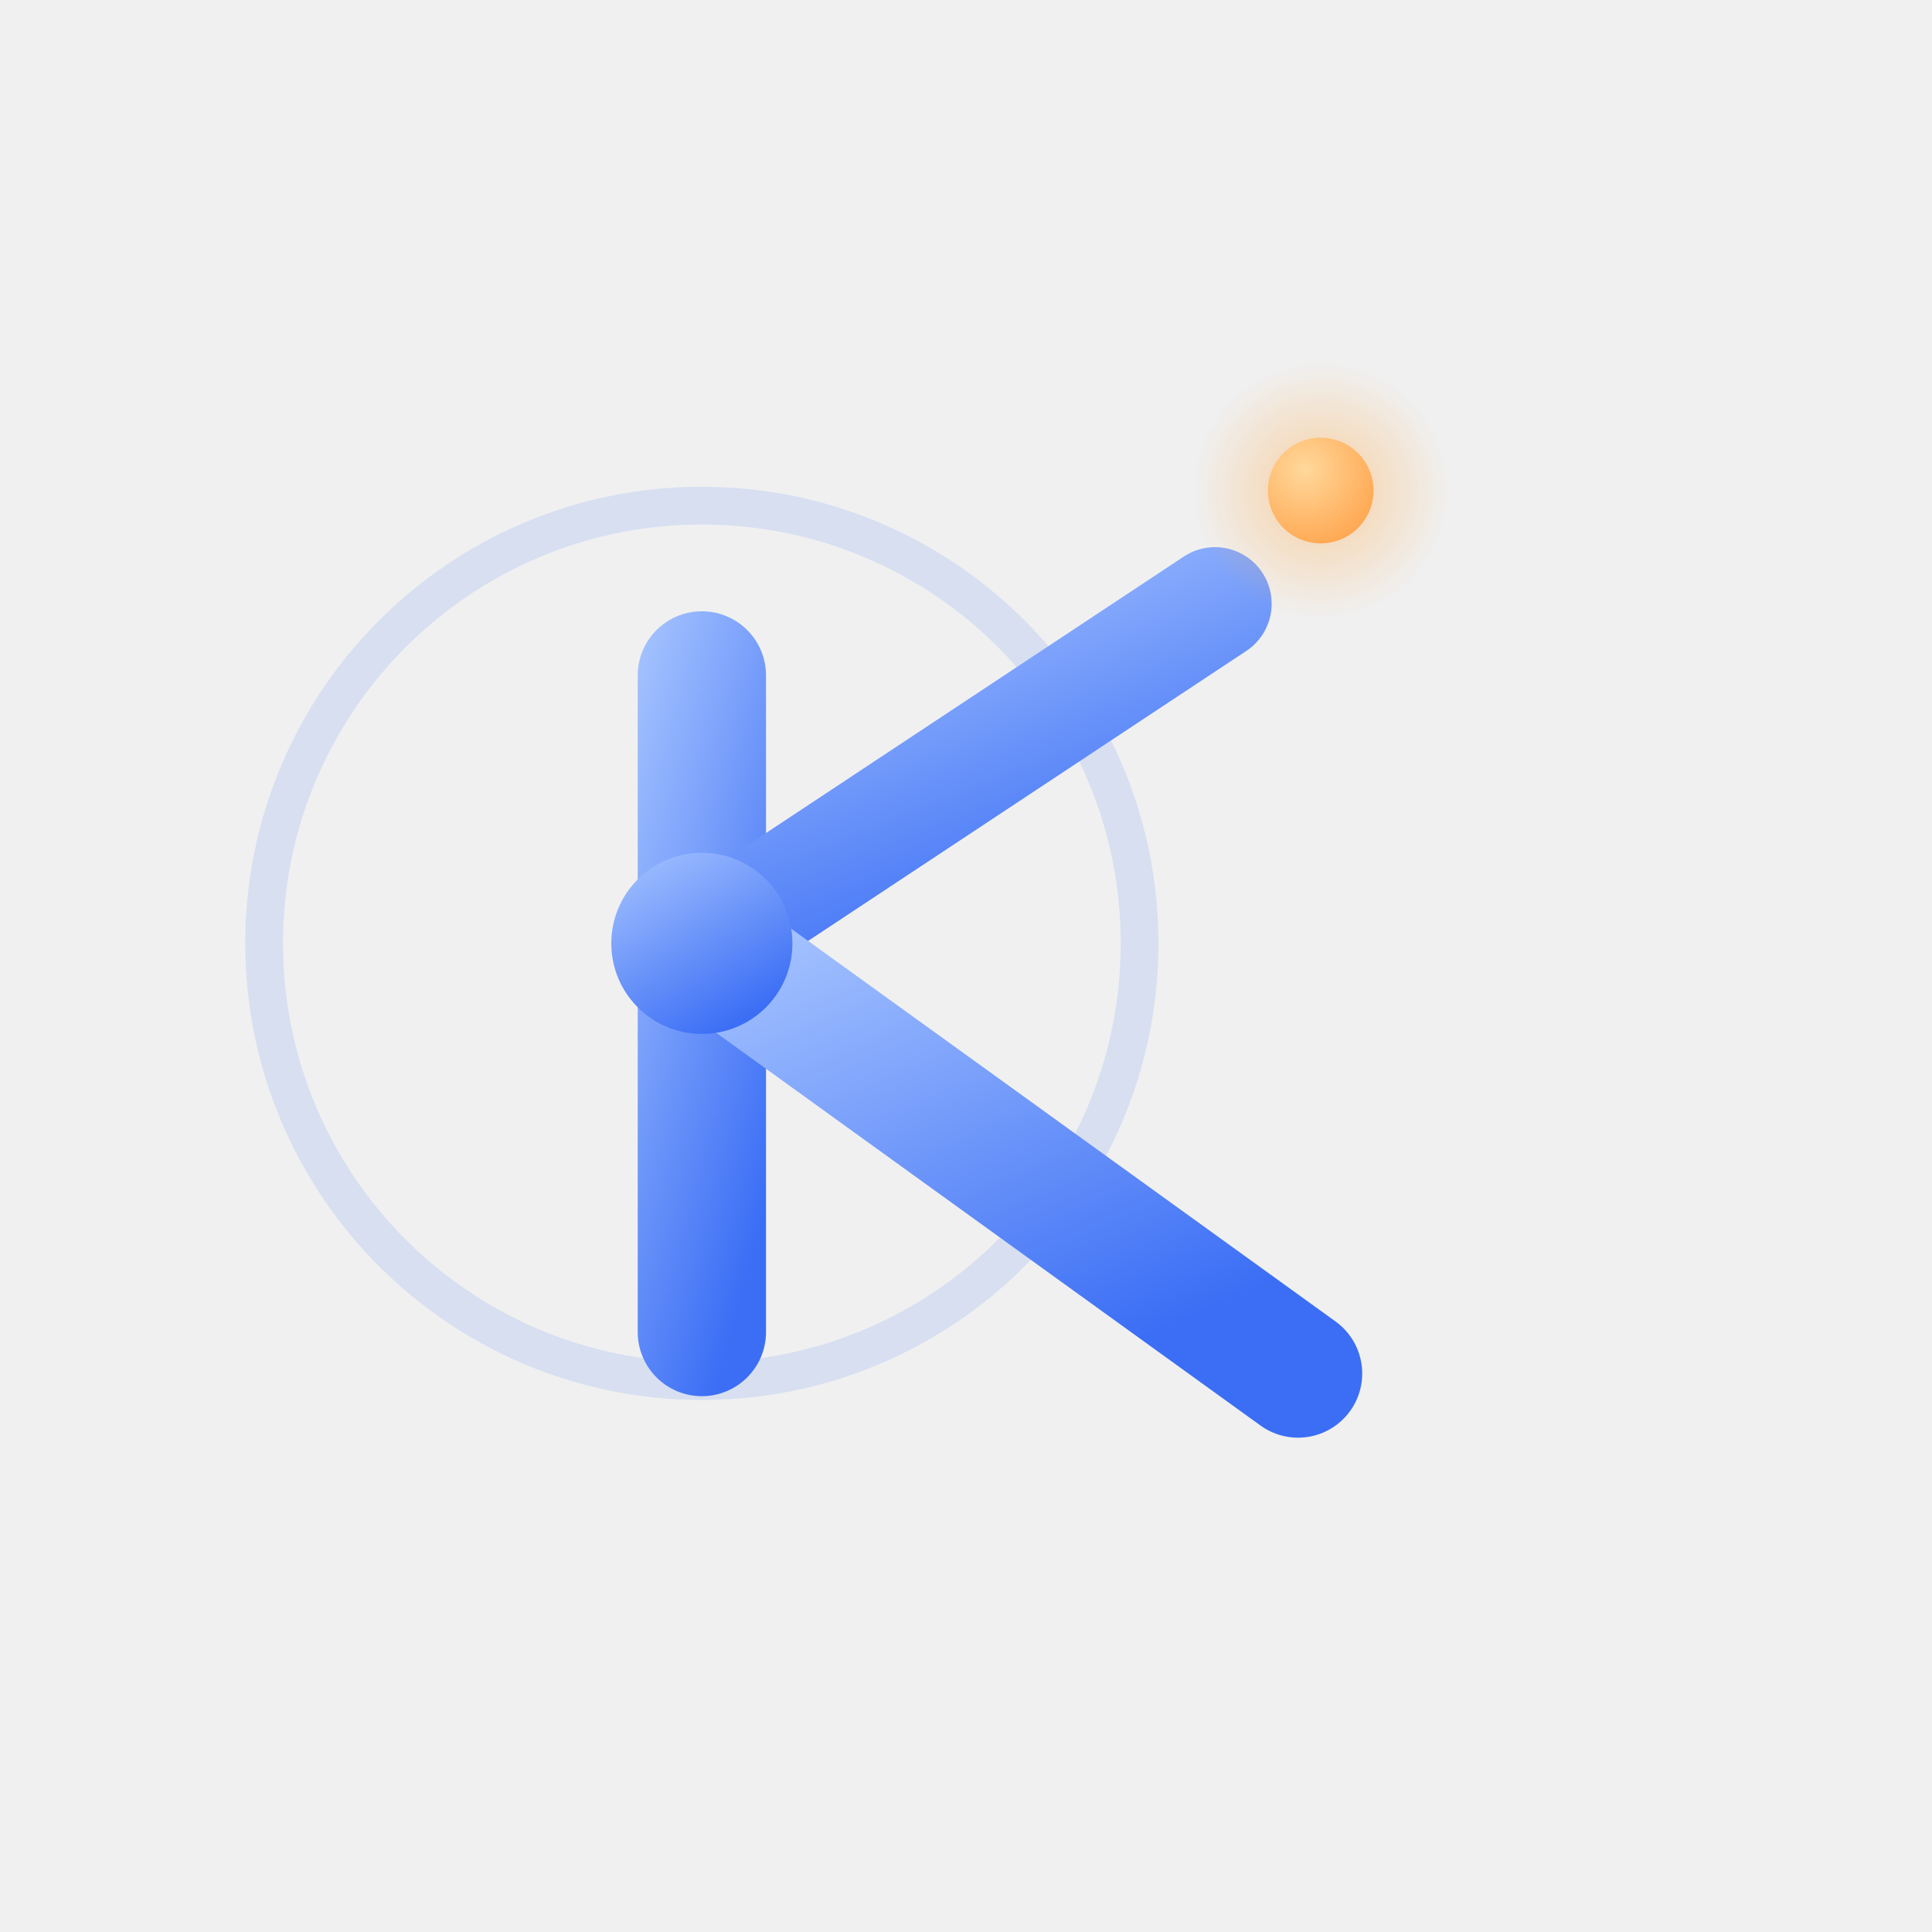
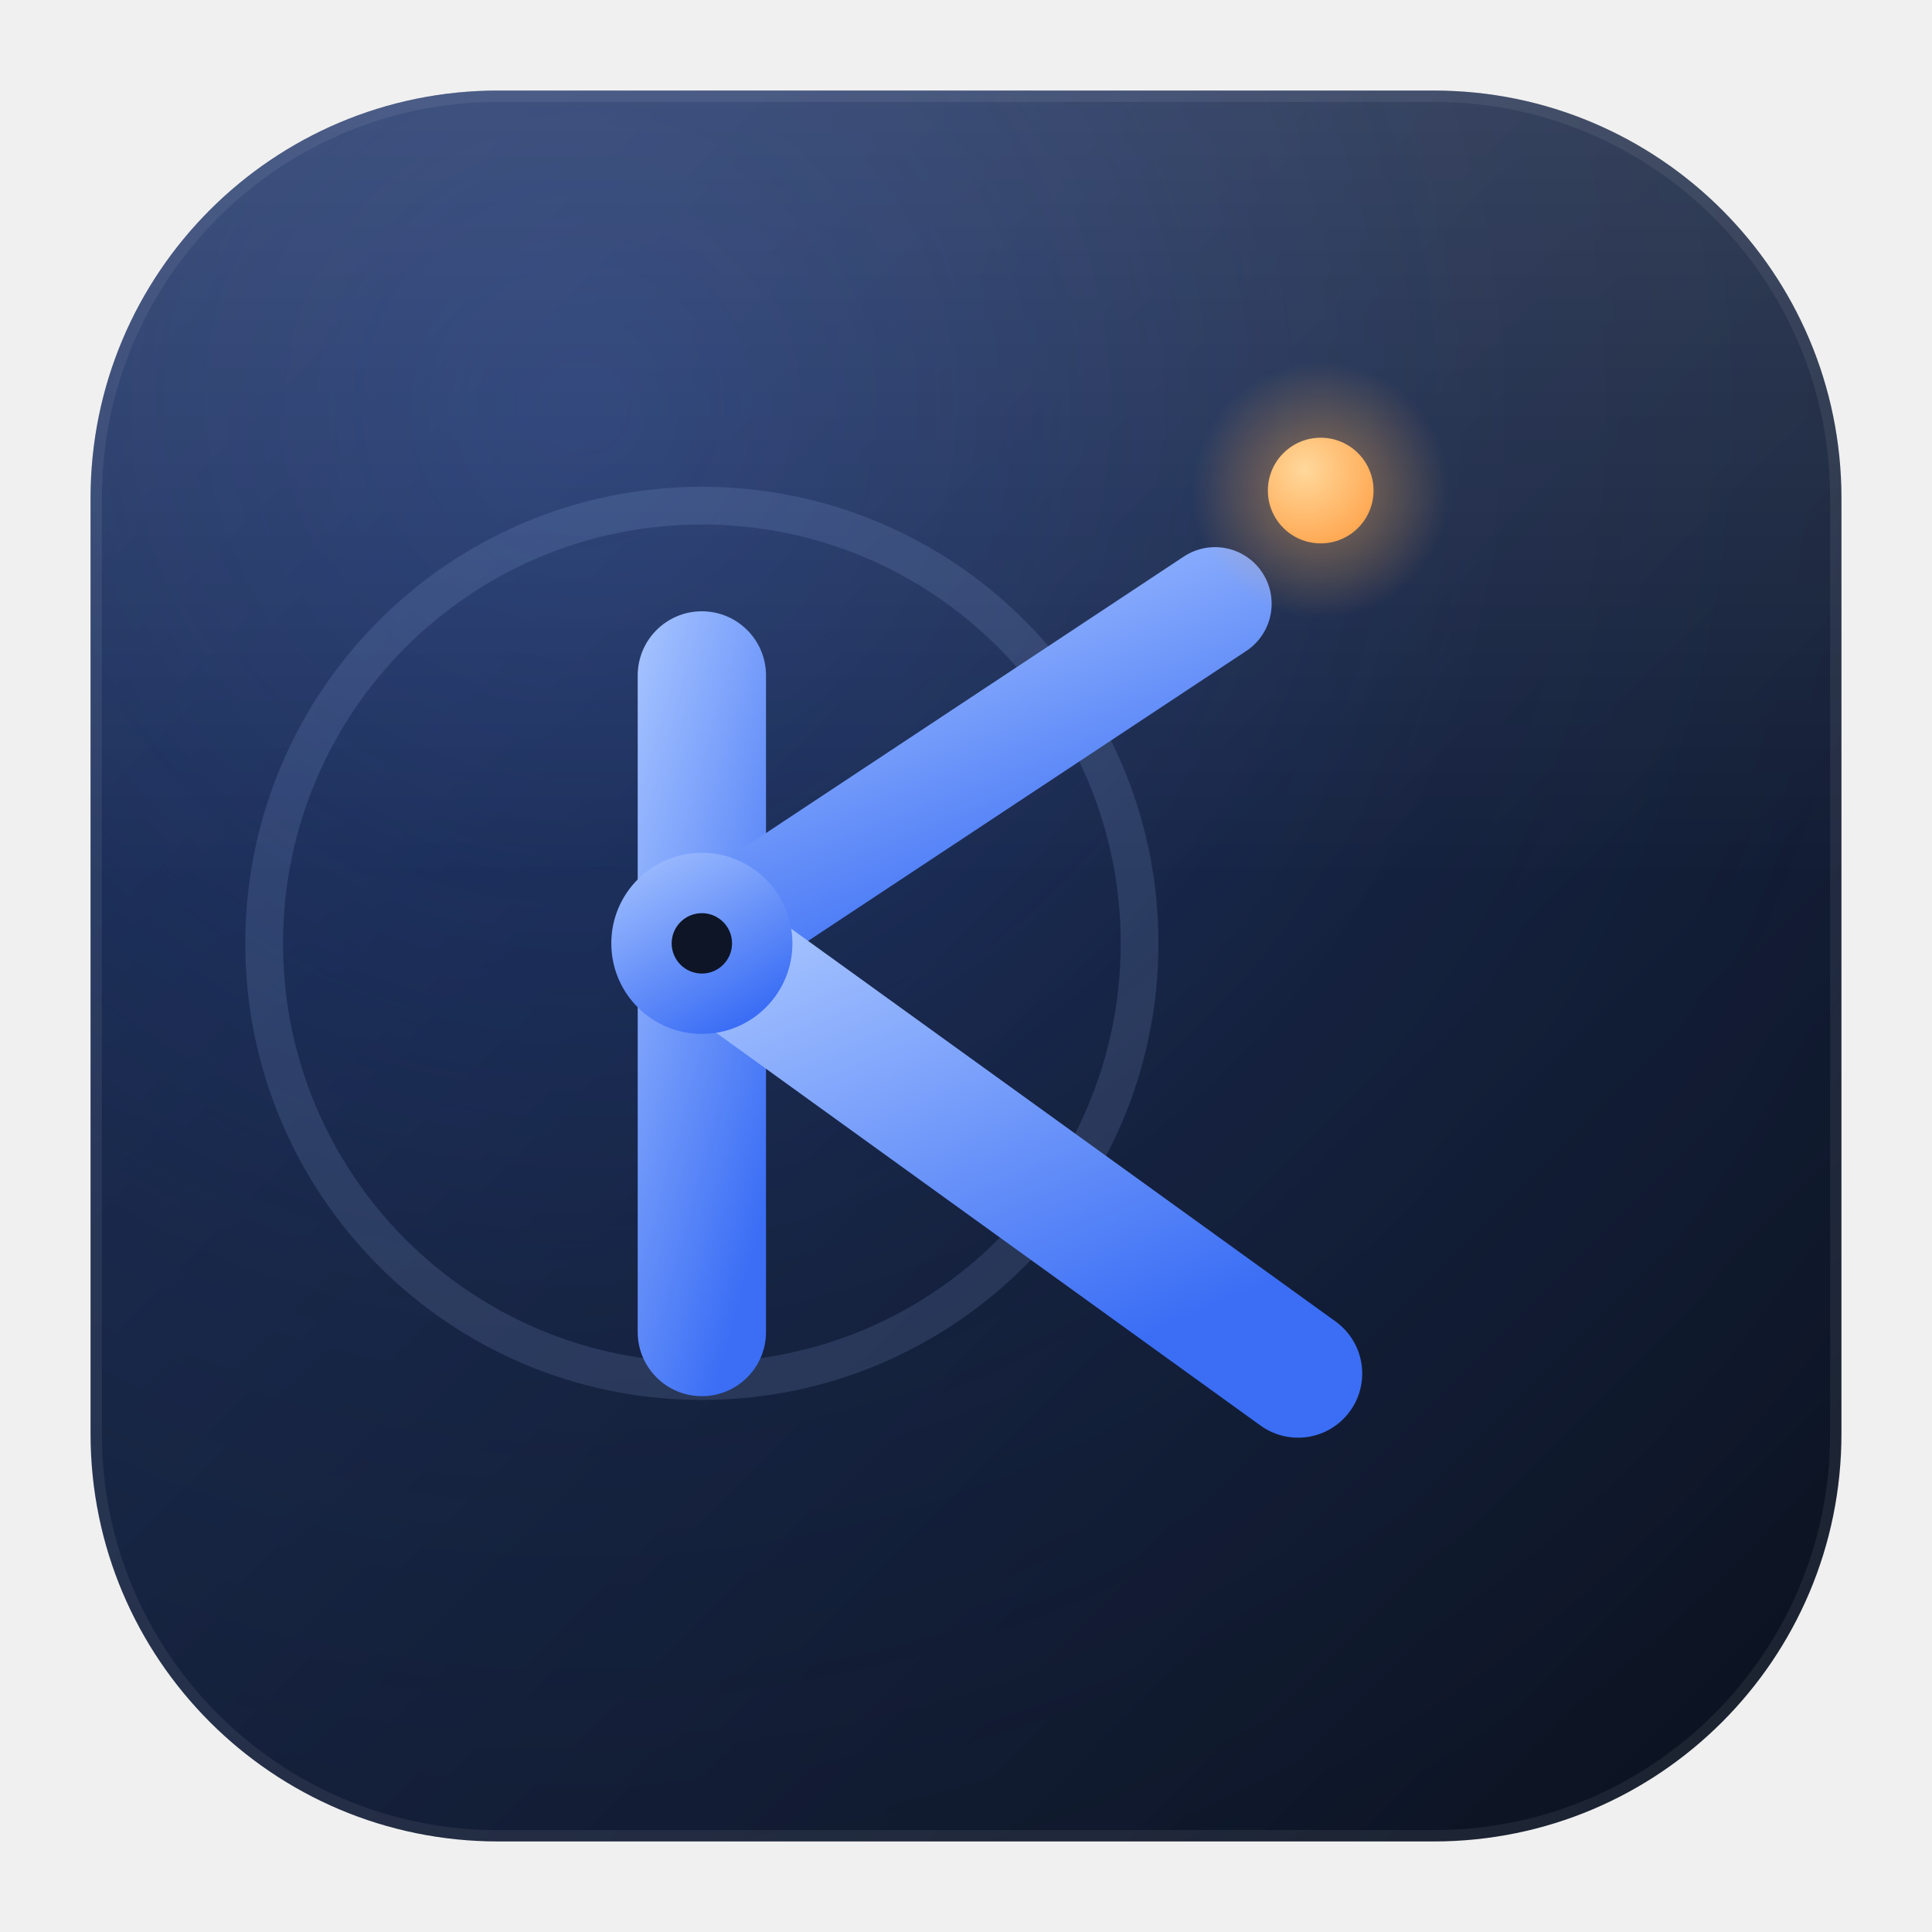
<svg xmlns="http://www.w3.org/2000/svg" width="512" height="512" viewBox="0 0 512 512">
  <defs>
+     <linearGradient id="tile" x1="0" y1="0" x2="1" y2="1">
+       <stop offset="0" stop-color="#1D2D50" />
+       <stop offset="1" stop-color="#0B1220" />
+     </linearGradient>
+     <radialGradient id="glow" cx="0.28" cy="0.18" r="0.95">
+       <stop offset="0" stop-color="#3B6EF5" stop-opacity="0.26" />
+       <stop offset="0.55" stop-color="#3B6EF5" stop-opacity="0.06" />
+       <stop offset="1" stop-color="#3B6EF5" stop-opacity="0" />
+     </radialGradient>
+     <linearGradient id="sheen" x1="0" y1="0" x2="0" y2="1">
+       <stop offset="0" stop-color="#FFFFFF" stop-opacity="0.13" />
+       <stop offset="0.45" stop-color="#FFFFFF" stop-opacity="0" />
+     </linearGradient>
    <linearGradient id="mark" x1="0" y1="0" x2="0.6" y2="1">
      <stop offset="0" stop-color="#A8C5FF" />
      <stop offset="1" stop-color="#3B6EF5" />
    </linearGradient>
    <radialGradient id="moment" cx="0.35" cy="0.3" r="0.9">
      <stop offset="0" stop-color="#FFD89B" />
      <stop offset="1" stop-color="#FF9E43" />
    </radialGradient>
    <radialGradient id="momentGlow" cx="0.5" cy="0.5" r="0.5">
      <stop offset="0" stop-color="#FFAF52" stop-opacity="0.5" />
      <stop offset="1" stop-color="#FFAF52" stop-opacity="0" />
    </radialGradient>
  </defs>
+   <rect x="24" y="24" width="464" height="464" rx="108" fill="url(#tile)" />
+   <rect x="24" y="24" width="464" height="464" rx="108" fill="url(#glow)" />
+   <rect x="24" y="24" width="464" height="464" rx="108" fill="url(#sheen)" />
+   <rect x="25.5" y="25.5" width="461" height="461" rx="106.5" fill="none" stroke="#FFFFFF" stroke-opacity="0.07" stroke-width="3" />
  <g transform="translate(10 10)">
-     <circle cx="176" cy="240" r="116" fill="none" stroke="#7FA4F5" stroke-opacity="0.22" stroke-width="10" />
+     <circle cx="176" cy="240" r="116" fill="none" stroke="#A8C5FF" stroke-opacity="0.14" stroke-width="10" />
    <rect x="159" y="152" width="34" height="208" rx="17" fill="url(#mark)" />
    <g stroke="url(#mark)" stroke-linecap="round" fill="none">
      <path d="M176 240 L312 150" stroke-width="30" />
      <path d="M176 240 L334 354" stroke-width="34" />
    </g>
    <circle cx="176" cy="240" r="24" fill="url(#mark)" />
+     <circle cx="176" cy="240" r="8" fill="#0D1526" />
    <circle cx="340" cy="120" r="34" fill="url(#momentGlow)" />
    <circle cx="340" cy="120" r="14" fill="url(#moment)" />
  </g>
</svg>
